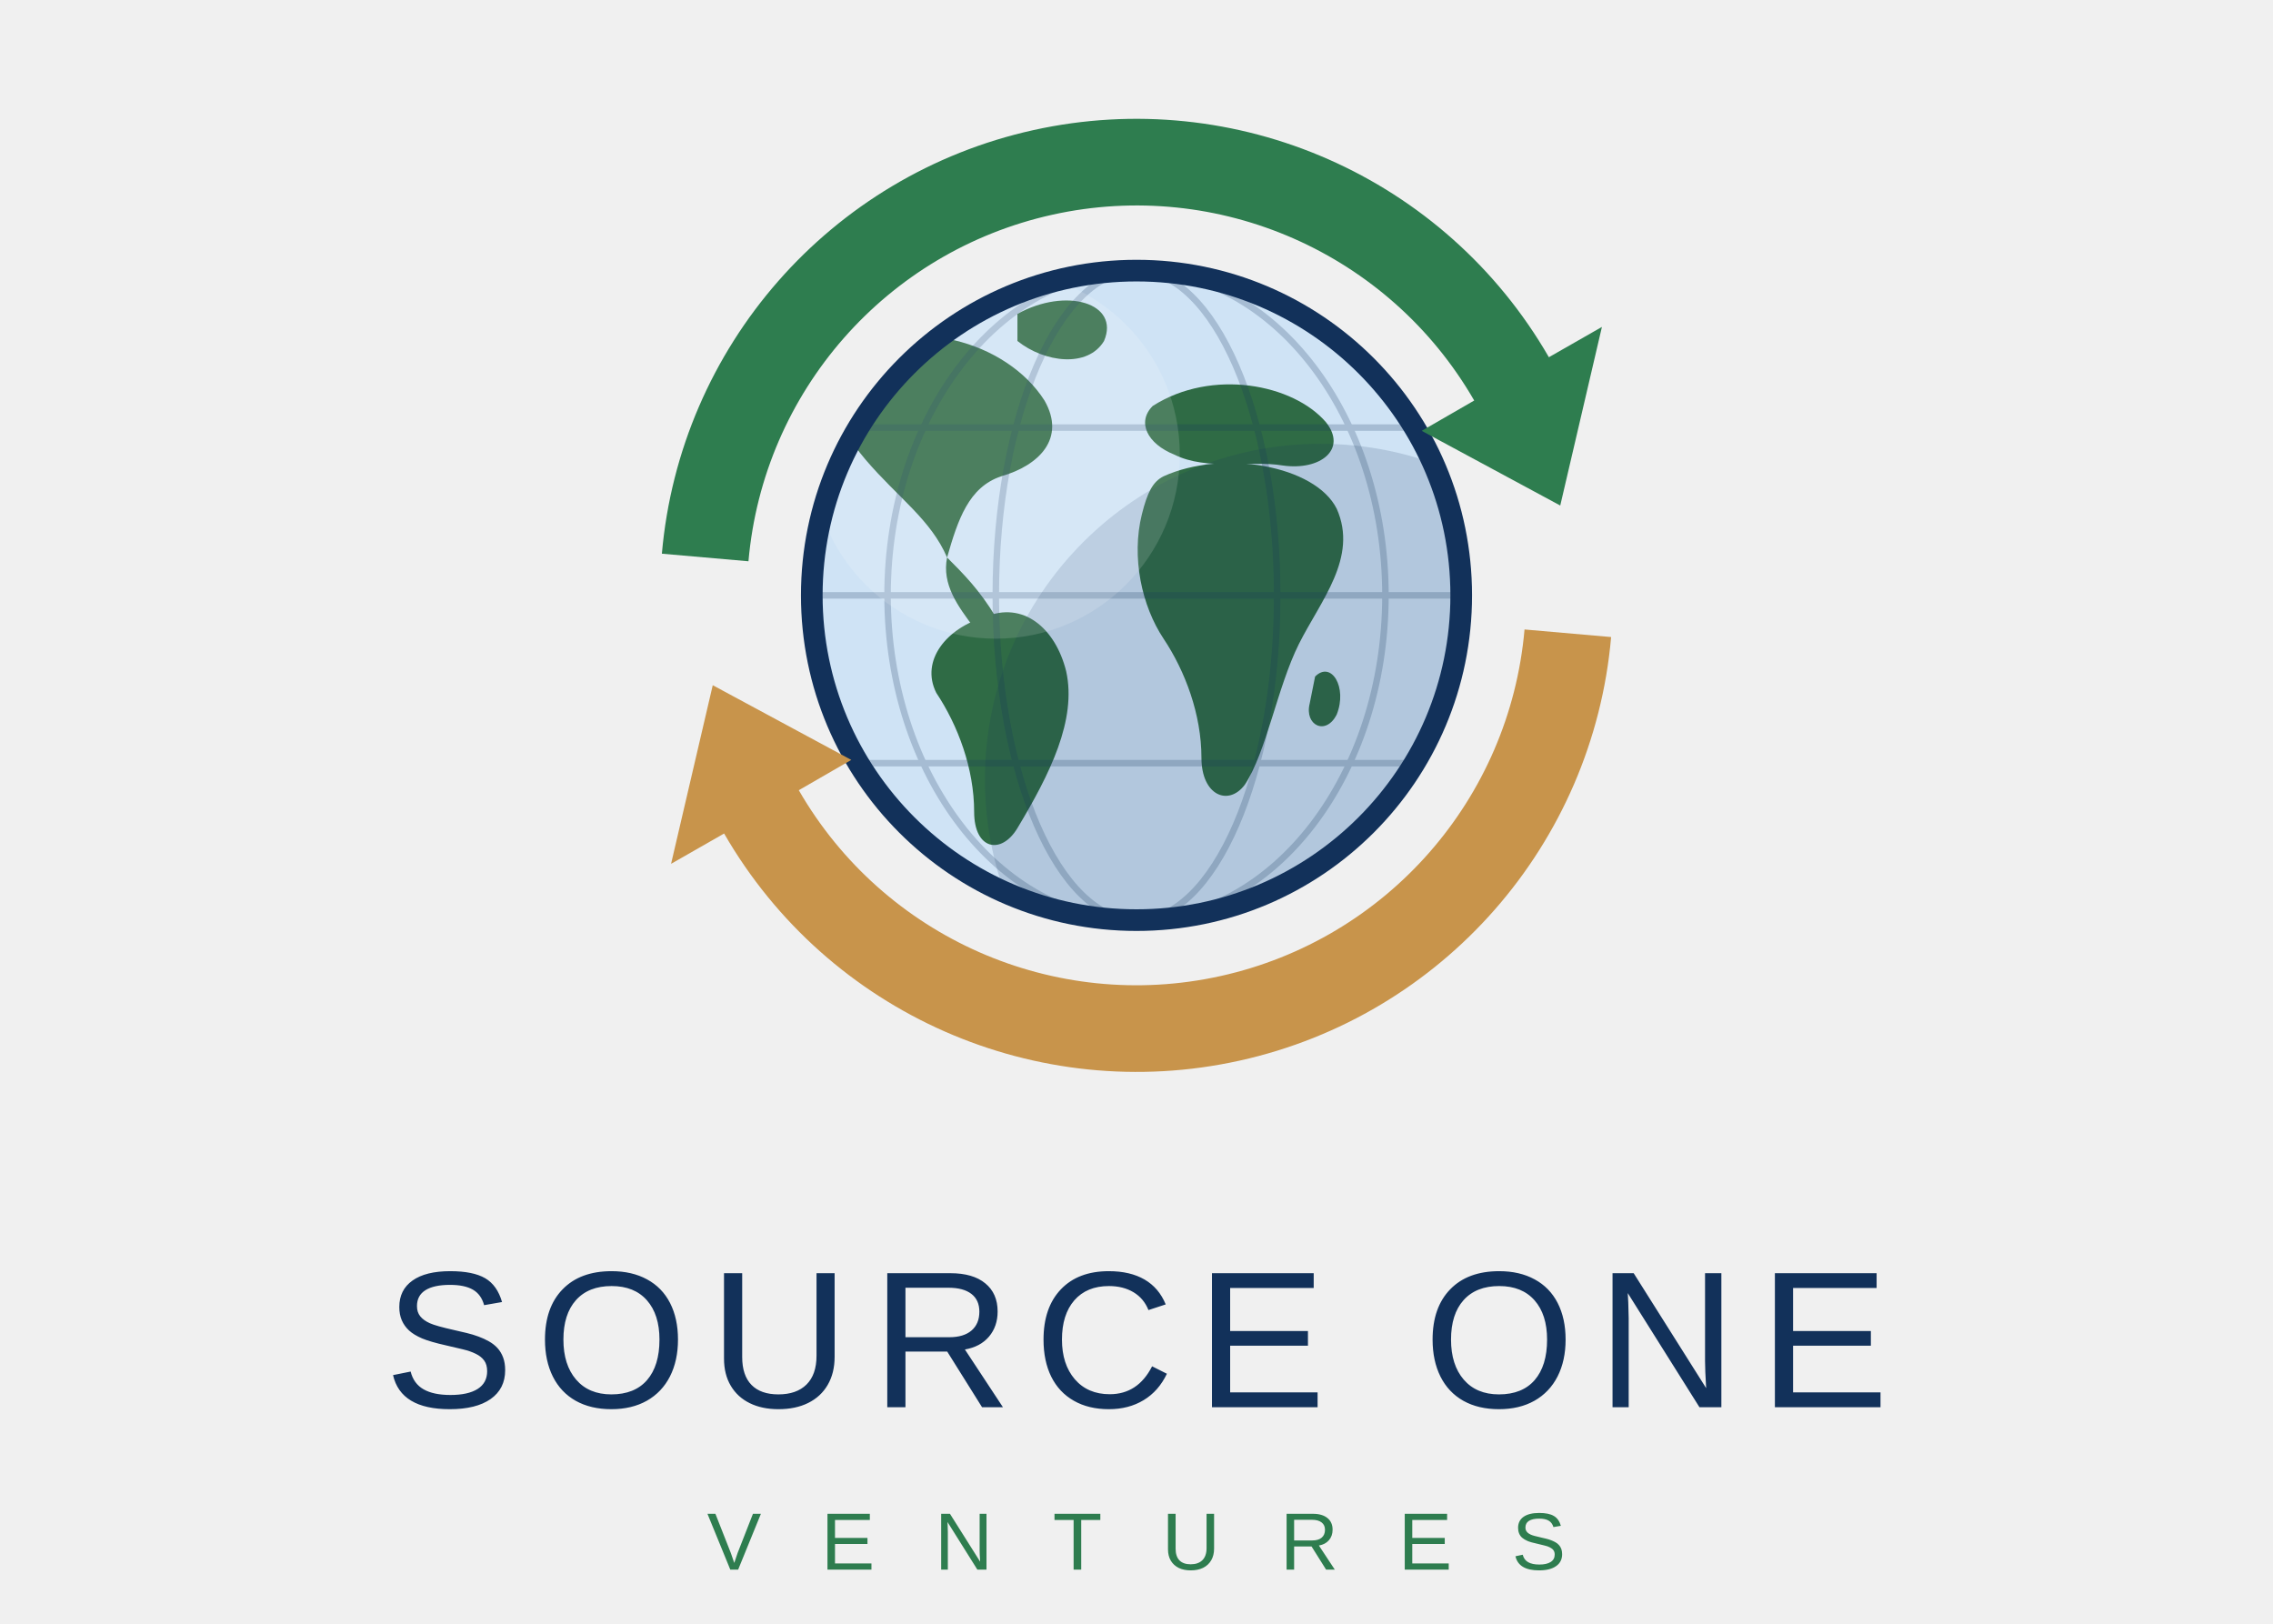
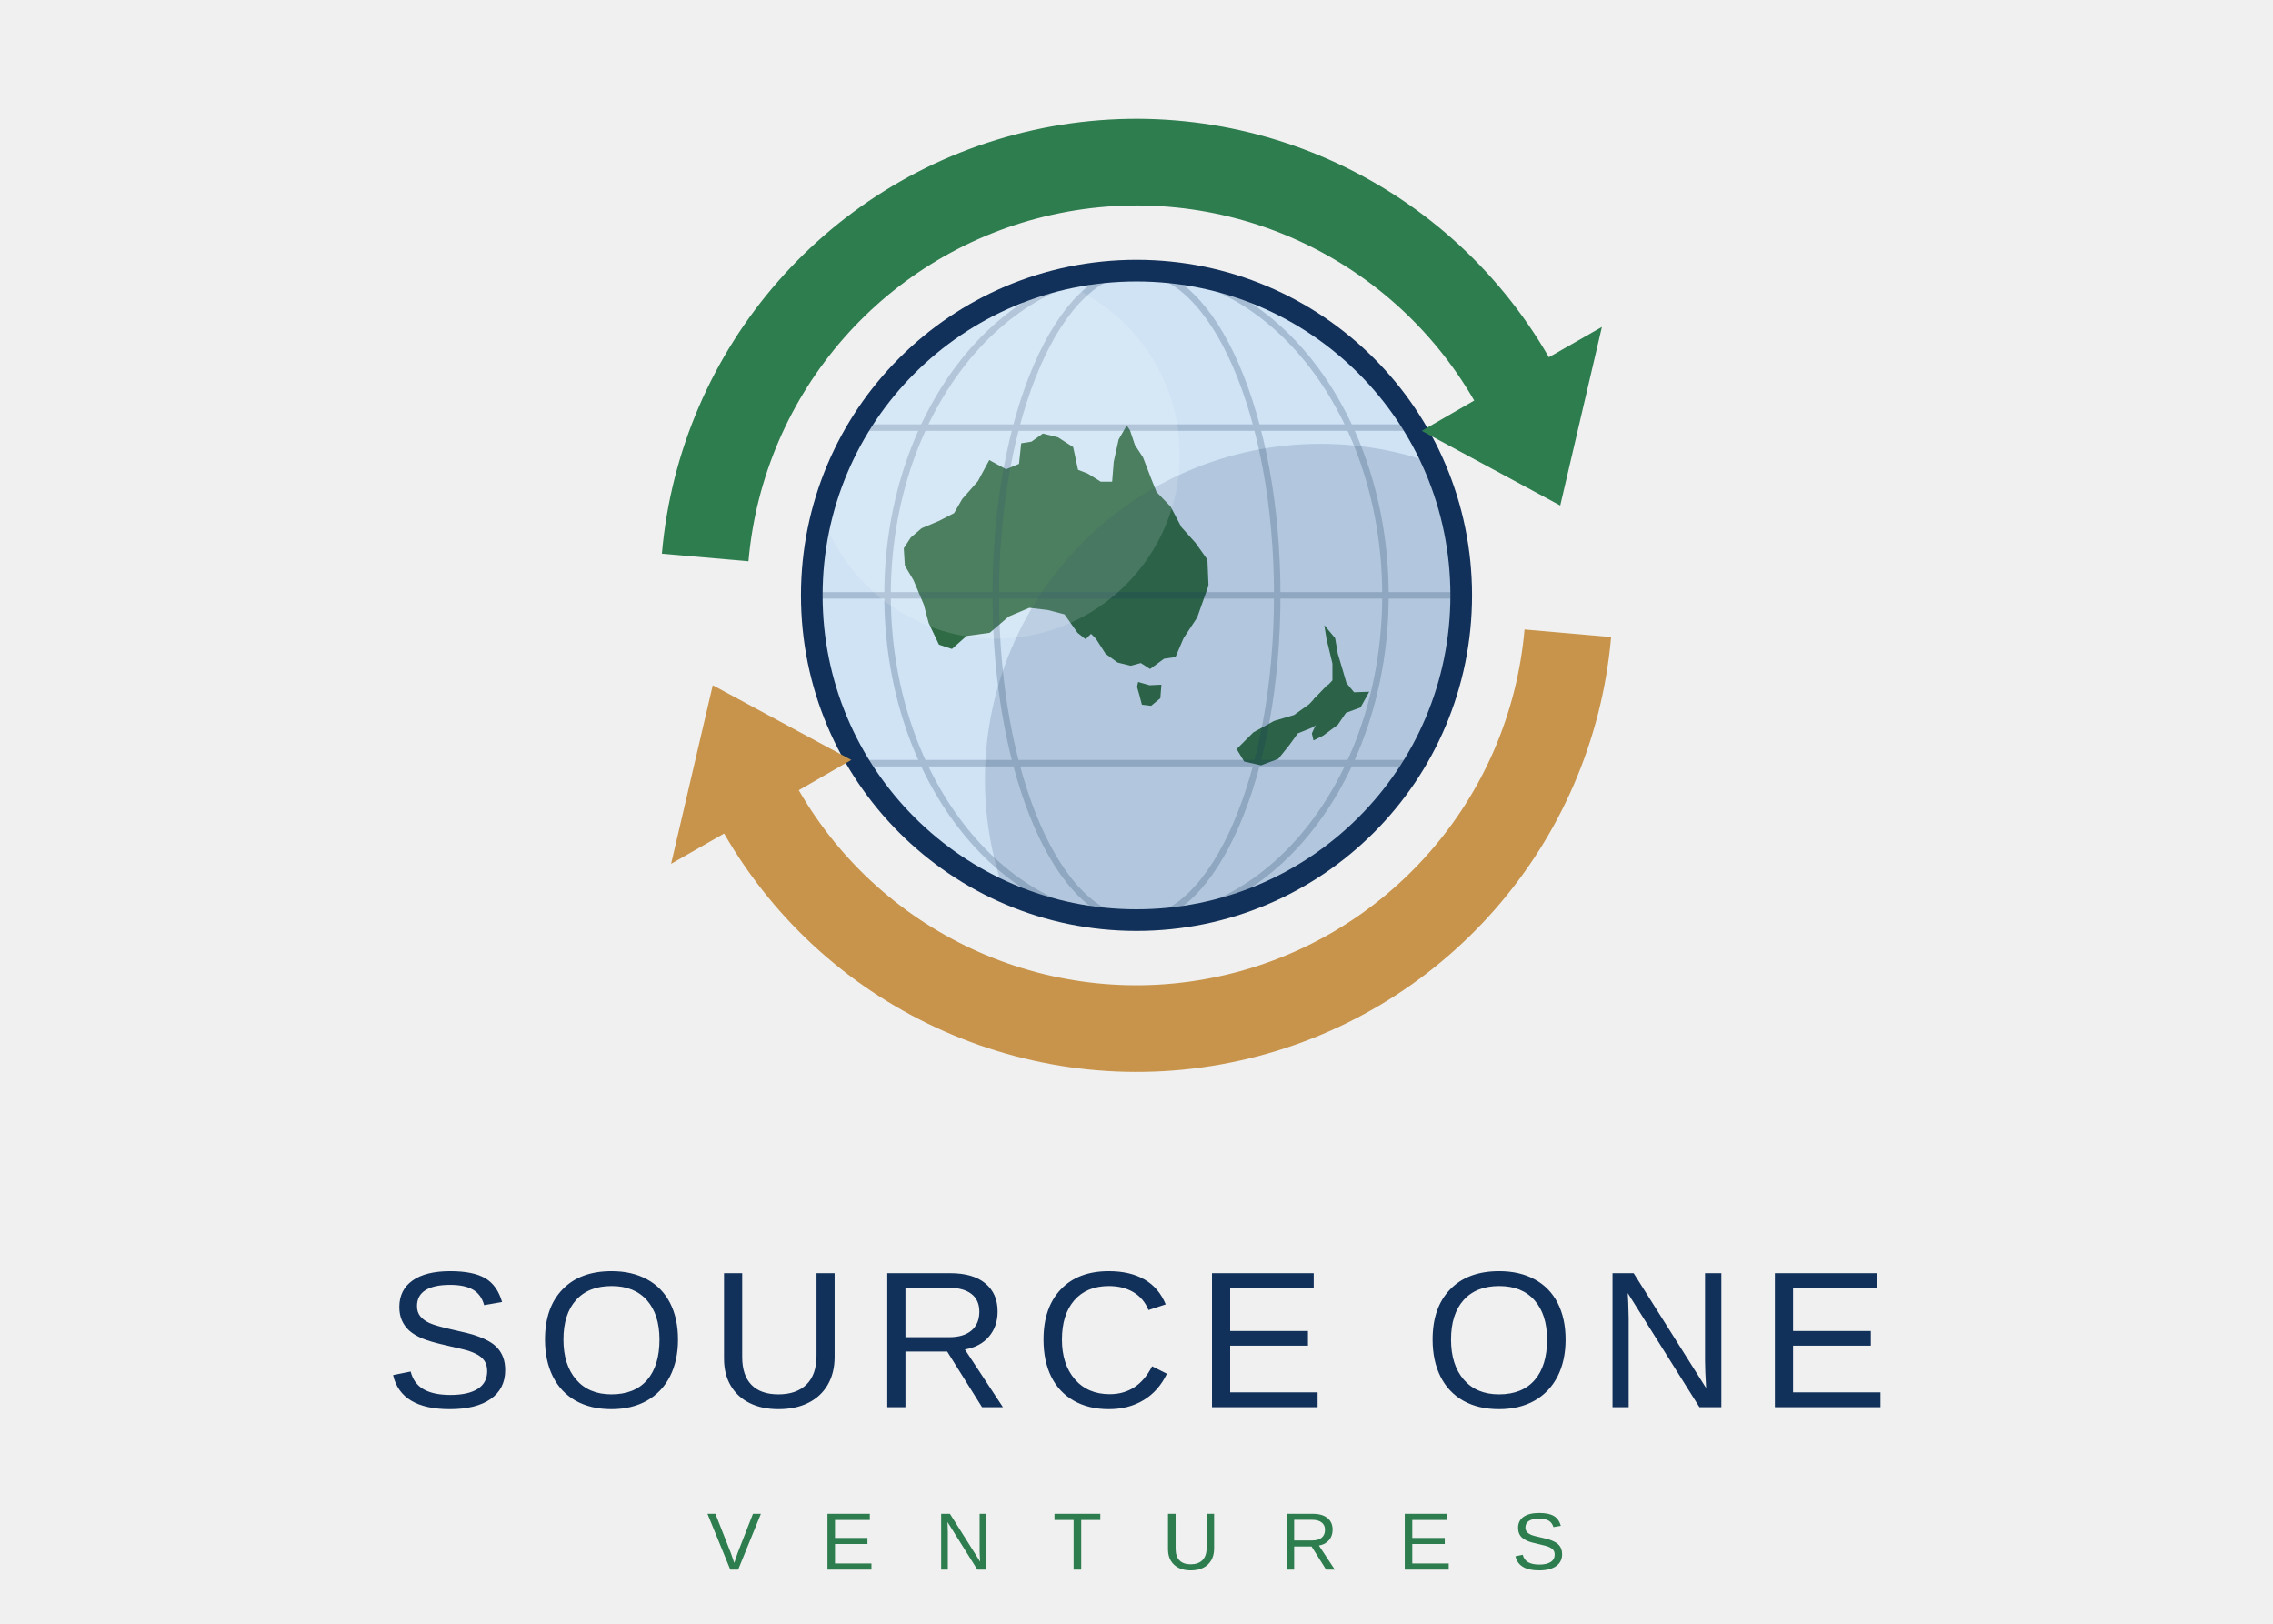
<svg xmlns="http://www.w3.org/2000/svg" viewBox="0 0 420 300" width="420" height="300" role="img" aria-label="Source One Ventures">
  <defs>
    <clipPath id="gclip">
      <circle r="60" />
    </clipPath>
    <path id="arw" d="M -87.7 -7.7 A 88 88 0 0 1 76.2 -44 L 86 -49.6 L 78.3 -16.6 L 52.7 -30.4 L 62.4 -36 A 72 72 0 0 0 -71.7 -6.3 Z" />
    <g id="land" fill="#2f6b45">
-       <path d="M -54 -44 C -42 -52 -24 -47 -17 -36 C -13 -29 -18 -24 -25 -22 C -31 -20 -33 -14 -35 -7 C -38 -14 -44 -18 -50 -25 C -56 -32 -58 -39 -54 -44 Z" />
-       <path d="M -35 -7 C -32 -4 -29 -1 -26 4 C -25 7 -27 9 -30 6 C -33 2 -36 -2 -35 -7 Z" />
-       <path d="M -28 4 C -21 1 -15 6 -13 14 C -11 23 -16 33 -22 43 C -25 48 -30 47 -30 40 C -30 32 -33 24 -37 18 C -40 12 -35 6 -28 4 Z" />
-       <path d="M -22 -52 C -13 -57 -3 -54 -6 -47 C -9 -42 -17 -43 -22 -47 Z" />
-       <path d="M 3 -35 C 14 -42 29 -39 35 -32 C 39 -27 34 -23 27 -24 C 21 -25 13 -23 7 -26 C 2 -28 0 -32 3 -35 Z" />
-       <path d="M 5 -22 C 16 -27 33 -24 37 -16 C 41 -7 34 1 30 9 C 26 17 24 29 20 35 C 17 39 12 37 12 30 C 12 22 9 14 5 8 C 1 2 -1 -7 1 -15 C 2 -19 3 -21 5 -22 Z" />
-       <path d="M 33 15 C 36 12 39 17 37 22 C 35 26 31 24 32 20 Z" />
+       <path d="M -1.8 -31.4 L -3.3 -28.8 L -4.2 -24.7 L -4.5 -21.0 L -6.6 -21.0 L -9.0 -22.5 L -10.8 -23.2 L -11.7 -27.4 L -14.5 -29.2 L -17.3 -29.9 L -19.4 -28.4 L -21.3 -28.1 L -21.7 -24.3 L -24.1 -23.3 L -27.2 -25.0 L -29.3 -21.1 L -32.2 -17.8 L -33.7 -15.2 L -36.4 -13.8 L -39.7 -12.4 L -41.7 -10.7 L -43.0 -8.7 L -42.8 -5.5 L -41.2 -2.8 L -39.3 1.7 L -38.4 5.1 L -36.5 9.1 L -34.1 9.9 L -31.4 7.5 L -27.1 6.9 L -23.6 3.9 L -19.8 2.3 L -16.4 2.7 L -13.3 3.5 L -10.9 6.9 L -9.4 8.1 L -8.4 7.1 L -7.5 8.0 L -5.7 10.8 L -3.5 12.4 L -1.1 13.0 L 0.8 12.5 L 2.5 13.6 L 5.1 11.7 L 7.2 11.4 L 8.7 7.9 L 11.2 4.1 L 13.3 -1.8 L 13.1 -6.6 L 10.9 -9.7 L 8.3 -12.6 L 6.3 -16.4 L 3.7 -19.1 L 2.7 -21.6 L 1.2 -25.5 L -0.3 -27.8 L -1.2 -30.5 Z" />
+       <path d="M 0.3 16.0 L 2.4 16.6 L 4.6 16.5 L 4.4 19.0 L 2.7 20.4 L 1.0 20.2 L 0.5 18.3 L 0.1 16.9 Z" />
+       <path d="M 34.7 5.5 L 36.7 7.9 L 37.2 10.8 L 38.1 13.8 L 38.8 16.2 L 40.2 17.9 L 43.0 17.8 L 41.4 20.7 L 38.7 21.7 L 37.2 23.9 L 34.5 25.9 L 32.7 26.8 L 32.4 25.5 L 33.5 23.1 L 33.7 20.5 L 32.7 19.2 L 34.4 17.6 L 36.2 15.7 L 36.2 12.6 L 35.1 8.0 Z" />
+       <path d="M 35.3 16.5 L 37.3 18.3 L 37.2 20.7 L 35.0 22.7 L 32.5 24.4 L 29.8 25.5 L 28.2 27.7 L 26.2 30.2 L 23.0 31.4 L 19.9 30.7 L 18.5 28.4 L 21.6 25.3 L 25.4 23.2 L 29.1 22.1 L 31.9 20.1 Z" />
    </g>
    <g id="mark">
      <circle r="60" fill="#cfe3f5" />
      <g clip-path="url(#gclip)">
        <use href="#land" />
        <g stroke="#12315a" stroke-width="1.2" fill="none" opacity="0.22">
          <ellipse rx="26" ry="60" />
          <ellipse rx="46" ry="60" />
          <line x1="-60" y1="-31" x2="60" y2="-31" />
          <line x1="-60" y1="31" x2="60" y2="31" />
          <line x1="-60" y1="0" x2="60" y2="0" />
        </g>
        <circle cx="34" cy="34" r="62" fill="#12315a" opacity="0.16" />
        <circle cx="-26" cy="-26" r="34" fill="#ffffff" opacity="0.14" />
      </g>
      <circle r="60" fill="none" stroke="#12315a" stroke-width="4" />
      <use href="#arw" fill="#2e7d4f" />
      <use href="#arw" fill="#c8944b" transform="rotate(180)" />
    </g>
  </defs>
  <g transform="translate(210,110)">
    <use href="#mark" />
    <text y="150" text-anchor="middle" font-family="Helvetica Neue, Arial, sans-serif" font-size="36" font-weight="500" letter-spacing="4" fill="#12315a">SOURCE ONE</text>
    <text y="180" text-anchor="middle" font-family="Helvetica Neue, Arial, sans-serif" font-size="15" letter-spacing="11" fill="#2e7d4f">VENTURES</text>
  </g>
</svg>
